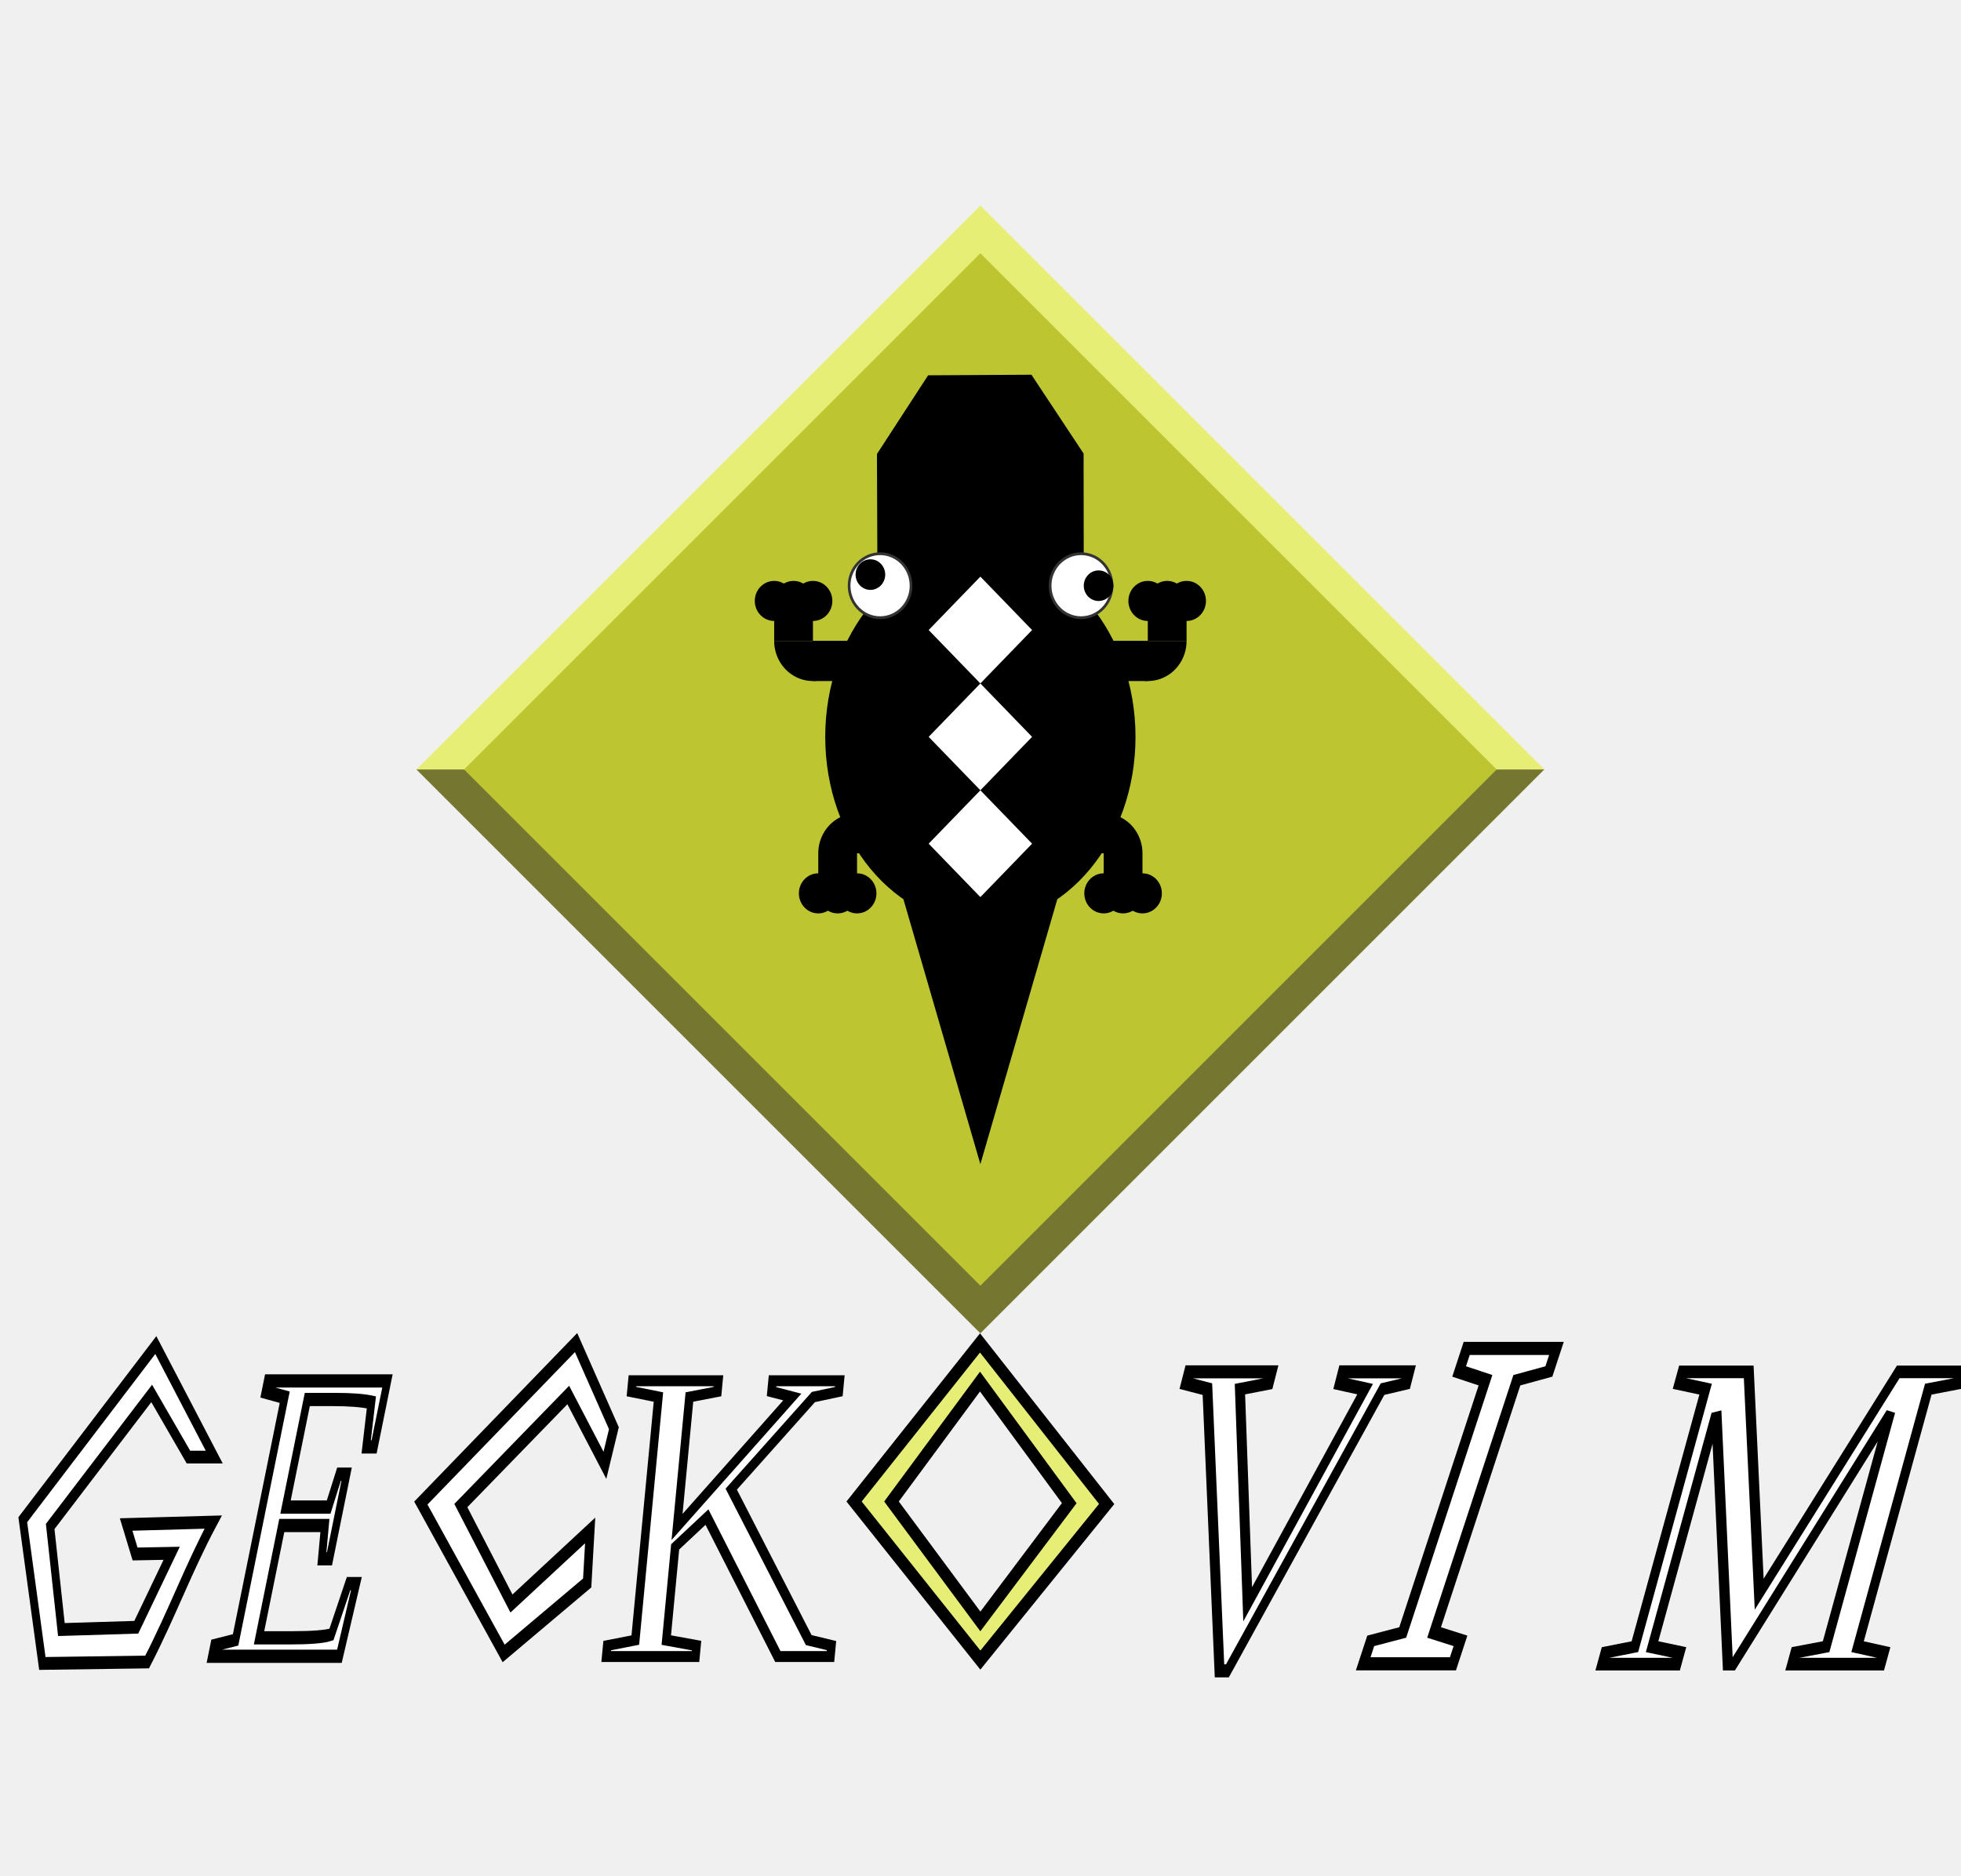
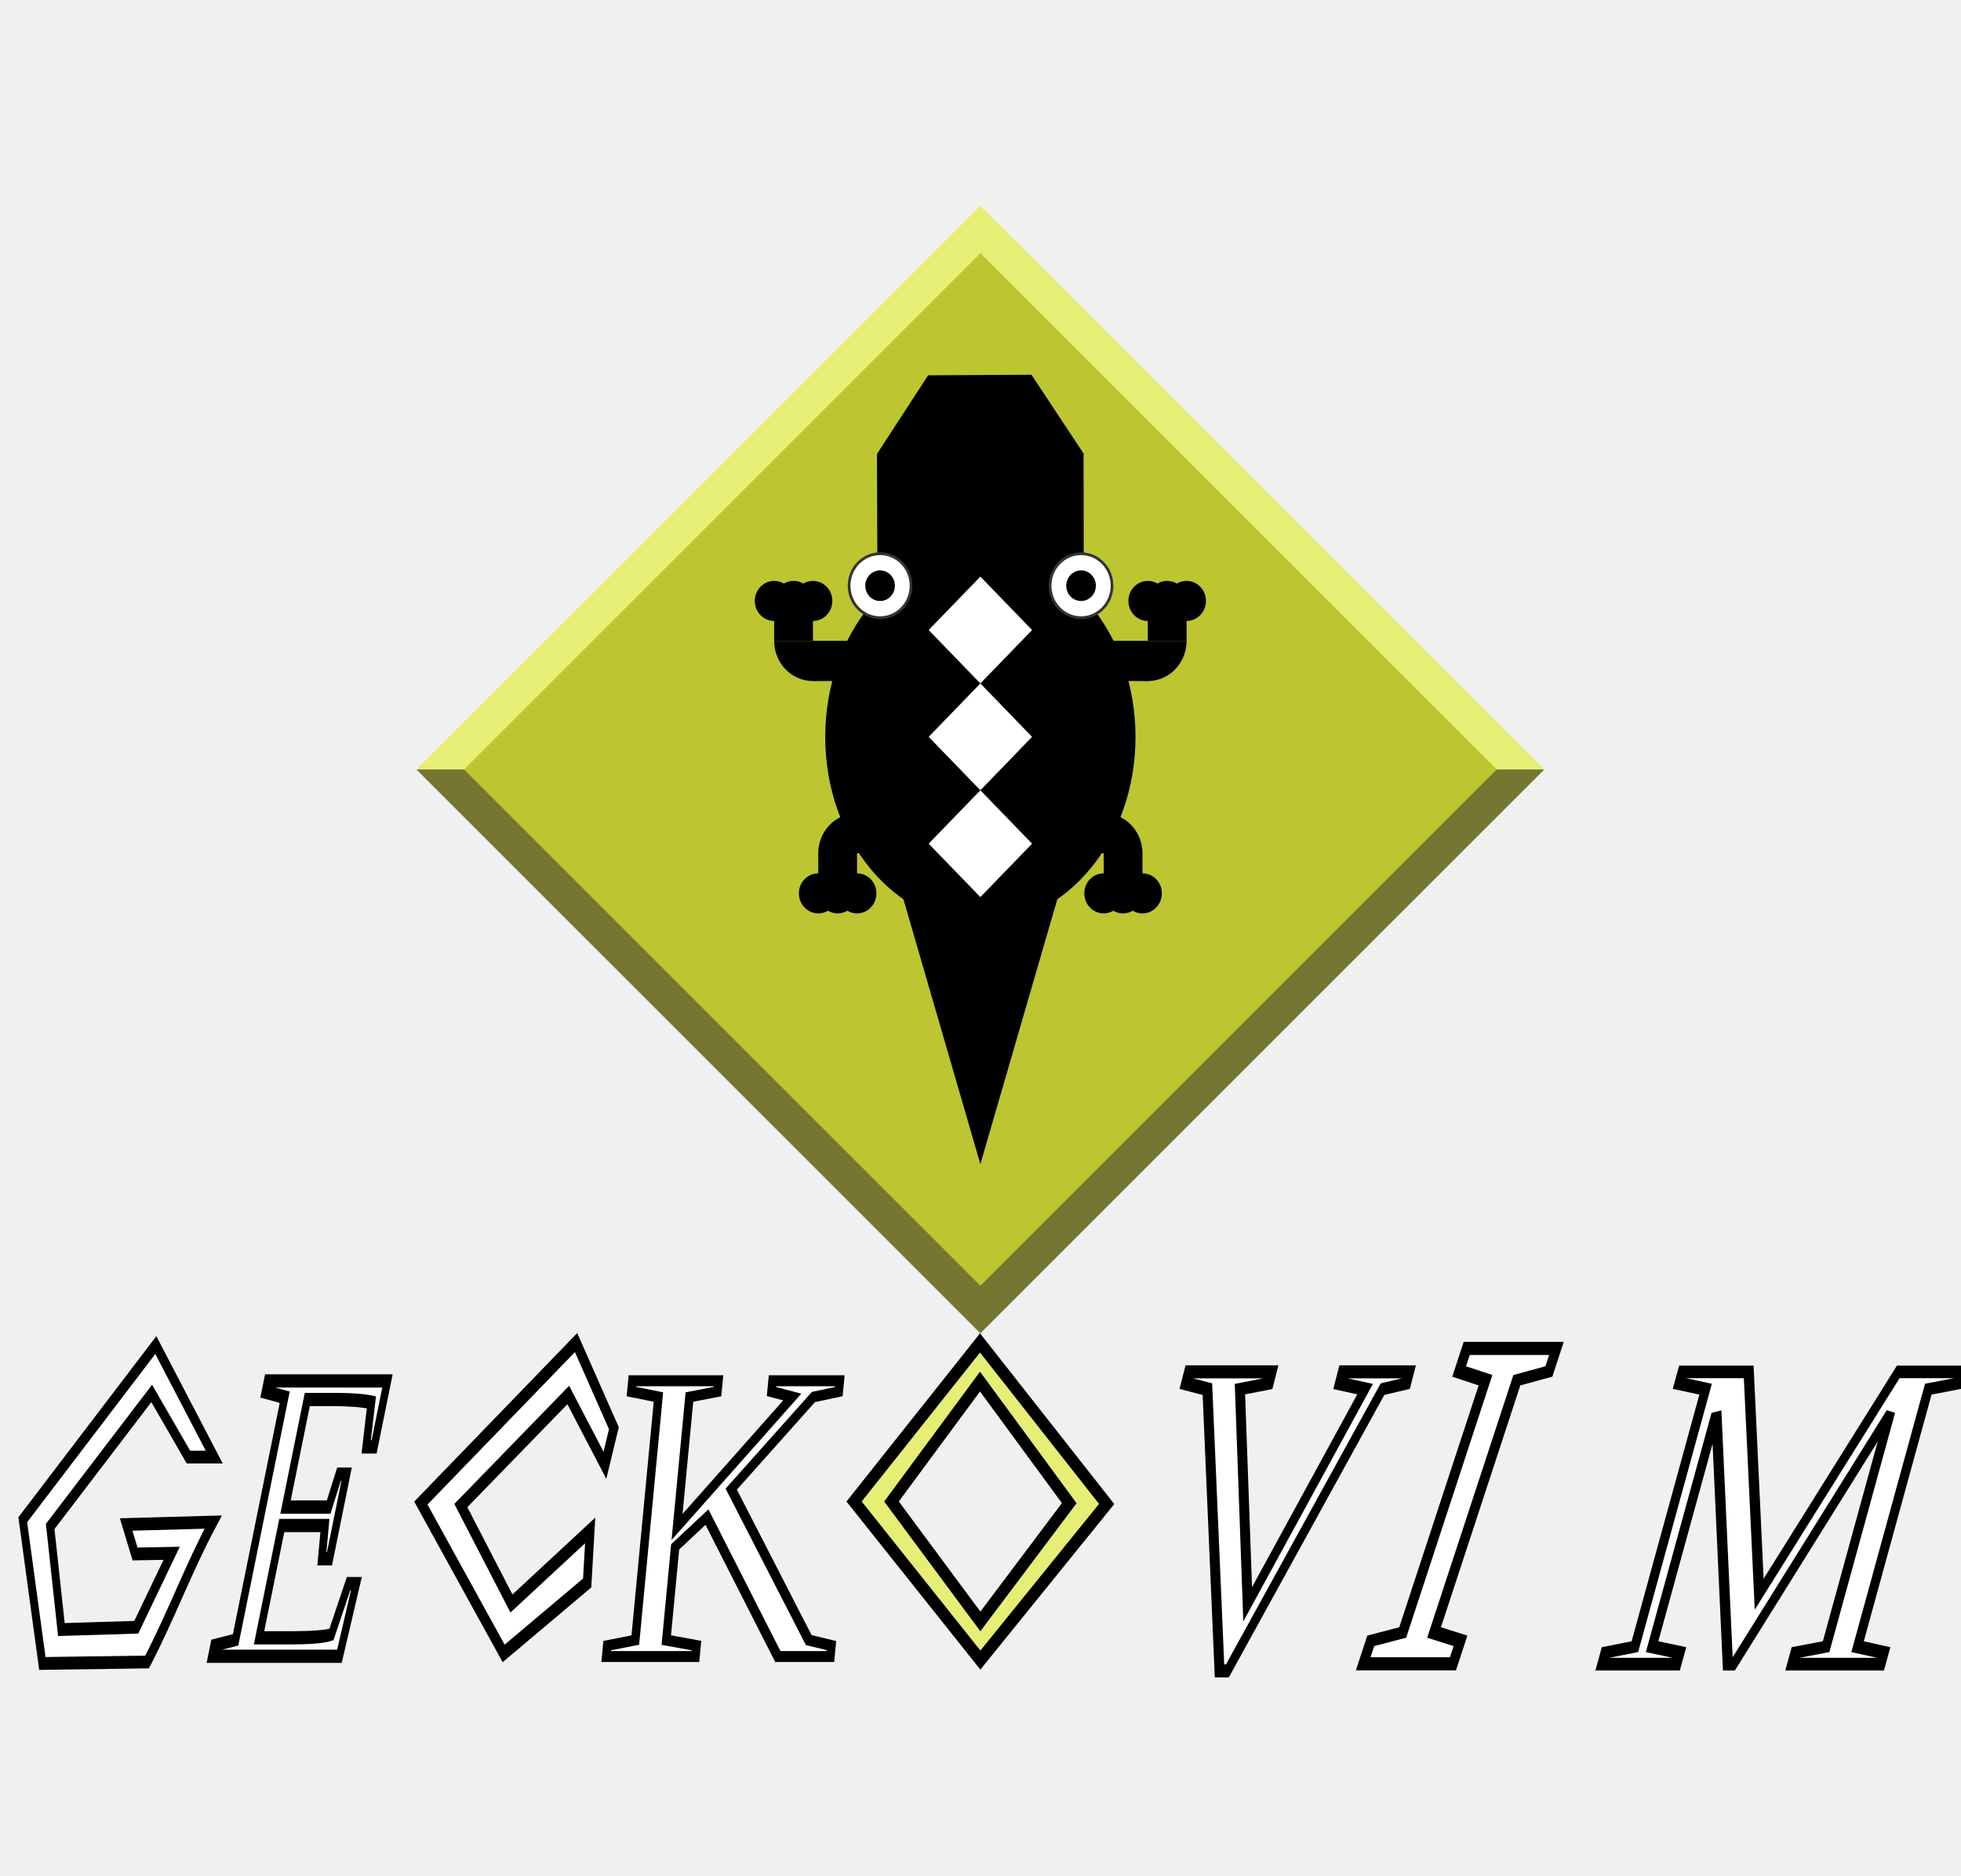
<svg xmlns="http://www.w3.org/2000/svg" width="230mm" height="220mm" viewBox="0 0 230 220" version="1.1" id="svg1" xml:space="preserve">
  <defs id="defs1">
    <rect x="789.512" y="148.033" width="117.017" height="109.968" id="rect19" />
    <rect x="372.619" y="483.576" width="113.777" height="136.755" id="rect17" />
  </defs>
  <g id="layer1">
    <g id="g24" transform="matrix(0.4639604,0,0,0.6874532,8.011184,138.8227)" />
    <g id="g4" transform="translate(-6.427792,9.030505)">
      <path d="m 244.329,14.078 -31.835,27.06 31.926,27.06 31.926,-26.635 z m 0,6.598 22.558,20.745 -22.467,20.178 -22.467,-20.462 z" id="text19" style="white-space:pre;fill:#e7ee76;fill-opacity:1;stroke:#000000;stroke-width:2.492" aria-label="O" transform="matrix(0.4639604,0,0,0.6874532,8.011184,138.8227)" />
      <g id="g2" transform="matrix(0.5403199,0,0,0.7632957,-11.38416,128.935)">
        <text xml:space="preserve" style="font-size:68.587px;writing-mode:lr-tb;direction:ltr;fill:#ffffff;fill-opacity:1;stroke:#000000;stroke-width:2;stroke-dasharray:none" x="301.038" y="75" id="text21" transform="skewX(-19.84167)">
          <tspan id="tspan21" style="fill:#ffffff;stroke:#000000;stroke-width:2;stroke-dasharray:none" x="301.038" y="75">V</tspan>
        </text>
        <text xml:space="preserve" style="font-size:70.704px;writing-mode:lr-tb;direction:ltr;fill:#ffffff;fill-opacity:1;stroke:#000000;stroke-width:2;stroke-dasharray:none" x="395.486" y="77.315" id="text22" transform="matrix(1.030861,0,-0.3763275,0.9700625,0,0)">
          <tspan id="tspan22" style="fill:#ffffff;stroke:#000000;stroke-width:2;stroke-dasharray:none" x="395.486" y="77.315">M</tspan>
        </text>
        <text xml:space="preserve" style="font-style:normal;font-variant:normal;font-weight:normal;font-stretch:normal;font-size:71.598px;font-family:'Adwaita Mono';-inkscape-font-specification:'Adwaita Mono, Normal';font-variant-ligatures:normal;font-variant-caps:normal;font-variant-numeric:normal;font-variant-east-asian:normal;writing-mode:lr-tb;direction:ltr;fill:#ffffff;fill-opacity:1;stroke:#000000;stroke-width:2.127;stroke-dasharray:none" x="341.853" y="79.054" id="text23" transform="matrix(1.054838,0,-0.4394176,0.9480133,0,0)">
          <tspan id="tspan23" style="font-style:normal;font-variant:normal;font-weight:normal;font-stretch:normal;font-size:71.598px;font-family:'Adwaita Mono';-inkscape-font-specification:'Adwaita Mono, Normal';font-variant-ligatures:normal;font-variant-caps:normal;font-variant-numeric:normal;font-variant-east-asian:normal;fill:#ffffff;stroke:#000000;stroke-width:2.127;stroke-dasharray:none" x="341.853" y="79.054">I</tspan>
        </text>
      </g>
      <g id="g3" transform="matrix(0.4636759,0,0,0.7491781,8.584694,129.8225)">
        <text xml:space="preserve" style="font-size:63.753px;writing-mode:lr-tb;direction:ltr;fill:#ffffff;fill-opacity:1;stroke:#000000;stroke-width:2.01;stroke-dasharray:none" x="73.67" y="71.66" id="text16" transform="matrix(0.9684523,0,-0.3377821,1.032575,0,0)">
          <tspan id="tspan16" style="fill:#ffffff;stroke-width:2.01;stroke-dasharray:none" x="73.67" y="71.66">E</tspan>
        </text>
        <text xml:space="preserve" style="font-size:74px;writing-mode:lr-tb;direction:ltr;fill:#ffffff;fill-opacity:1;stroke:#000000;stroke-width:1.923;stroke-dasharray:none" x="140.517" y="83.077" id="text17" transform="matrix(1.122078,0,-0.1369571,0.8912033,0,0)">
          <tspan id="tspan17" style="fill:#ffffff;stroke:#000000;stroke-width:1.923;stroke-dasharray:none" x="140.517" y="83.077">K</tspan>
        </text>
        <path d="m 6.062,75.121 -4.953,-22.506 33.655,-27.348 14.777,17.542 h -6.523 l -9.299,-9.966 -25.675,20.83 2.83,16.138 18.946,-0.359 8.951,-11.581 -9.258,0.108 -2.259,-4.616 22.024,-0.379 c -6.416,7.462 -10.396,14.336 -16.717,21.907 z" id="text24" style="font-size:69.979px;font-family:'Adwaita Sans';-inkscape-font-specification:'Adwaita Sans, Normal';fill:#ffffff;stroke:#000000;stroke-width:2;stroke-dasharray:none" aria-label="G" />
        <path id="text19-9" style="white-space:pre;fill:#ffffff;stroke:#000000;stroke-width:2.2" d="m 141.067,24.877 -39.264,25.127 20.942,23.548 21.133,-11.035 0.752,-8.223 -19.91,11.439 -12.8,-15.335 27.172,-17.309 9.271,11.004 2.27,-5.809 z" />
      </g>
      <g id="g1" transform="matrix(0.2645833,0,0,0.2645833,-62.60684,107.8502)">
        <g id="layer2" transform="translate(439.5077,-356.6166)">
          <g id="g12" transform="translate(-506,-444.078)">
            <path id="path6-6" style="fill:#757630;fill-opacity:1;stroke:none;stroke-width:20.763;paint-order:stroke fill markers" d="M 1012,700.078 H 512 l 249.999,250 z" />
            <path id="path12" style="fill:#e7ee76;stroke:none;stroke-width:20.763;paint-order:stroke fill markers" d="M 761.999,450.078 512,700.078 h 500 z" />
          </g>
          <path id="path6-1" style="fill:#bdc630;fill-opacity:1;stroke-width:19.008;paint-order:stroke fill markers" d="M 484.876,256 256,484.876 27.124,256 256,27.124 Z" />
        </g>
        <g id="layer1-2">
          <g id="g83" transform="matrix(1.146132,0,0,1.184033,-110.5521,-383.1267)">
            <ellipse style="fill:#000000;fill-opacity:1;stroke:none;stroke-width:6.407;stroke-dasharray:none;stroke-opacity:1;paint-order:stroke fill markers" id="path13" cx="703.287" cy="226.4" rx="60" ry="70" />
            <path id="path14" style="fill:#000000;stroke:none;stroke-width:5.337;paint-order:stroke fill markers" d="M 743.287,175.604 663.503,175.8 663.287,120.479 683.08,91.015 723.039,90.8 l 20.168,29.508 z" />
            <circle style="fill:#ffffff;fill-opacity:1;stroke:#333333;stroke-width:2.089;stroke-dasharray:none;stroke-opacity:1;paint-order:stroke fill markers" id="path4" cx="664.497" cy="169.8" r="11.456" />
-             <circle style="fill:#000000;fill-opacity:1;stroke:none;stroke-width:1.044;stroke-dasharray:none;stroke-opacity:1;paint-order:stroke fill markers" id="path4-5" cx="660.755" cy="165.641" r="5.728" />
+             <circle style="fill:#000000;fill-opacity:1;stroke:none;stroke-width:1.044;stroke-dasharray:none;stroke-opacity:1;paint-order:stroke fill markers" id="path4-5" cx="664.497" cy="169.8" r="5.728" />
            <circle style="fill:#ffffff;fill-opacity:1;stroke:#333333;stroke-width:2.089;stroke-dasharray:none;stroke-opacity:1;paint-order:stroke fill markers" id="path4-1" cx="742.234" cy="169.8" r="11.456" />
-             <circle style="fill:#000000;fill-opacity:1;stroke:none;stroke-width:1.044;stroke-dasharray:none;stroke-opacity:1;paint-order:stroke fill markers" id="path4-5-0" cx="749.006" cy="169.8" r="5.728" />
+             <circle style="fill:#000000;fill-opacity:1;stroke:none;stroke-width:1.044;stroke-dasharray:none;stroke-opacity:1;paint-order:stroke fill markers" id="path4-5-0" cx="742.234" cy="169.8" r="5.728" />
            <path style="fill:#ffffff;fill-opacity:1;stroke:none;stroke-width:2;stroke-dasharray:none;stroke-opacity:1;paint-order:stroke fill markers" id="path4-2-6-2" d="M 661.876,283.006 637.43,258.56 661.876,234.114 686.323,258.56 Z" transform="matrix(0.8181185,0,0,0.8181185,161.7937,14.86726)" />
            <path style="fill:#ffffff;fill-opacity:1;stroke:none;stroke-width:2;stroke-dasharray:none;stroke-opacity:1;paint-order:stroke fill markers" id="path4-2-6-2-6" d="M 661.876,283.006 637.43,258.56 661.876,234.114 686.323,258.56 Z" transform="matrix(0.8181185,0,0,0.8181185,161.7937,-25.13274)" />
            <path style="fill:#ffffff;fill-opacity:1;stroke:none;stroke-width:2;stroke-dasharray:none;stroke-opacity:1;paint-order:stroke fill markers" id="path4-2-6-2-9" d="M 661.876,283.006 637.43,258.56 661.876,234.114 686.323,258.56 Z" transform="matrix(0.8181185,0,0,0.8181185,161.7937,54.86726)" />
            <path style="fill:#000000;fill-opacity:1;stroke:none;stroke-width:10;stroke-dasharray:none;stroke-opacity:1;paint-order:stroke fill markers" id="path15" d="m 570.282,408.708 -73.792,-127.811 147.583,0 z" transform="matrix(0.4065508,0,0,0.7824074,471.4385,66.62348)" />
            <g id="g80" transform="translate(-50.62488,4.629257)">
              <path style="fill:#000000;fill-opacity:1;stroke:none;stroke-width:0.906;stroke-dasharray:none;stroke-opacity:1;paint-order:stroke fill markers" id="path79" d="m 833.662,185.871 a 15,15 0 0 1 -7.5,12.99 15,15 0 0 1 -15,0 15,15 0 0 1 -7.5,-12.99" />
              <rect style="fill:#000000;fill-opacity:1;stroke:none;stroke-width:1;stroke-dasharray:none;stroke-opacity:1;paint-order:stroke fill markers" id="rect79" width="15" height="15" x="803.662" y="185.871" />
              <rect style="fill:#000000;fill-opacity:1;stroke:none;stroke-width:0.977;stroke-dasharray:none;stroke-opacity:1;paint-order:stroke fill markers" id="rect80" width="15" height="15" x="818.662" y="170.871" />
            </g>
            <g id="g82" transform="translate(-51.37488,-3.870743)">
              <circle style="fill:#000000;fill-opacity:1;stroke:none;stroke-width:1.019;stroke-dasharray:none;stroke-opacity:1;paint-order:stroke fill markers" id="path82" cx="819.412" cy="179.371" r="7.5" />
              <circle style="fill:#000000;fill-opacity:1;stroke:none;stroke-width:1.019;stroke-dasharray:none;stroke-opacity:1;paint-order:stroke fill markers" id="path82-8" cx="834.412" cy="179.371" r="7.5" />
              <circle style="fill:#000000;fill-opacity:1;stroke:none;stroke-width:1.019;stroke-dasharray:none;stroke-opacity:1;paint-order:stroke fill markers" id="path82-8-3" cx="826.912" cy="179.371" r="7.5" />
            </g>
            <g id="g80-5" transform="matrix(1,0,0,-1,-67.6777,455.8707)">
              <path style="fill:#000000;fill-opacity:1;stroke:none;stroke-width:0.906;stroke-dasharray:none;stroke-opacity:1;paint-order:stroke fill markers" id="path79-9" d="m 833.662,185.871 a 15,15 0 0 1 -7.5,12.99 15,15 0 0 1 -15,0 15,15 0 0 1 -7.5,-12.99" />
              <rect style="fill:#000000;fill-opacity:1;stroke:none;stroke-width:1;stroke-dasharray:none;stroke-opacity:1;paint-order:stroke fill markers" id="rect79-4" width="15" height="15" x="803.662" y="185.871" />
              <rect style="fill:#000000;fill-opacity:1;stroke:none;stroke-width:0.977;stroke-dasharray:none;stroke-opacity:1;paint-order:stroke fill markers" id="rect80-90" width="15" height="15" x="818.662" y="170.871" />
            </g>
            <g id="g82-9" transform="matrix(1,0,0,-1,-68.4277,464.3707)">
              <circle style="fill:#000000;fill-opacity:1;stroke:none;stroke-width:1.019;stroke-dasharray:none;stroke-opacity:1;paint-order:stroke fill markers" id="path82-1" cx="819.412" cy="179.371" r="7.5" />
              <circle style="fill:#000000;fill-opacity:1;stroke:none;stroke-width:1.019;stroke-dasharray:none;stroke-opacity:1;paint-order:stroke fill markers" id="path82-8-7" cx="834.412" cy="179.371" r="7.5" />
              <circle style="fill:#000000;fill-opacity:1;stroke:none;stroke-width:1.019;stroke-dasharray:none;stroke-opacity:1;paint-order:stroke fill markers" id="path82-8-3-7" cx="826.912" cy="179.371" r="7.5" />
            </g>
            <g id="g80-7" transform="matrix(-1,0,0,1,1457.199,4.629257)">
              <path style="fill:#000000;fill-opacity:1;stroke:none;stroke-width:0.906;stroke-dasharray:none;stroke-opacity:1;paint-order:stroke fill markers" id="path79-76" d="m 833.662,185.871 a 15,15 0 0 1 -7.5,12.99 15,15 0 0 1 -15,0 15,15 0 0 1 -7.5,-12.99" />
              <rect style="fill:#000000;fill-opacity:1;stroke:none;stroke-width:1;stroke-dasharray:none;stroke-opacity:1;paint-order:stroke fill markers" id="rect79-7" width="15" height="15" x="803.662" y="185.871" />
              <rect style="fill:#000000;fill-opacity:1;stroke:none;stroke-width:0.977;stroke-dasharray:none;stroke-opacity:1;paint-order:stroke fill markers" id="rect80-3" width="15" height="15" x="818.662" y="170.871" />
            </g>
            <g id="g82-6" transform="matrix(-1,0,0,1,1457.949,-3.870743)">
              <circle style="fill:#000000;fill-opacity:1;stroke:none;stroke-width:1.019;stroke-dasharray:none;stroke-opacity:1;paint-order:stroke fill markers" id="path82-5" cx="819.412" cy="179.371" r="7.5" />
              <circle style="fill:#000000;fill-opacity:1;stroke:none;stroke-width:1.019;stroke-dasharray:none;stroke-opacity:1;paint-order:stroke fill markers" id="path82-8-63" cx="834.412" cy="179.371" r="7.5" />
              <circle style="fill:#000000;fill-opacity:1;stroke:none;stroke-width:1.019;stroke-dasharray:none;stroke-opacity:1;paint-order:stroke fill markers" id="path82-8-3-9" cx="826.912" cy="179.371" r="7.5" />
            </g>
            <g id="g80-8" transform="rotate(180,737.1258,227.9354)">
              <path style="fill:#000000;fill-opacity:1;stroke:none;stroke-width:0.906;stroke-dasharray:none;stroke-opacity:1;paint-order:stroke fill markers" id="path79-7" d="m 833.662,185.871 a 15,15 0 0 1 -7.5,12.99 15,15 0 0 1 -15,0 15,15 0 0 1 -7.5,-12.99" />
              <rect style="fill:#000000;fill-opacity:1;stroke:none;stroke-width:1;stroke-dasharray:none;stroke-opacity:1;paint-order:stroke fill markers" id="rect79-1" width="15" height="15" x="803.662" y="185.871" />
              <rect style="fill:#000000;fill-opacity:1;stroke:none;stroke-width:0.977;stroke-dasharray:none;stroke-opacity:1;paint-order:stroke fill markers" id="rect80-7" width="15" height="15" x="818.662" y="170.871" />
            </g>
            <g id="g82-27" transform="rotate(180,737.5008,232.1854)">
              <circle style="fill:#000000;fill-opacity:1;stroke:none;stroke-width:1.019;stroke-dasharray:none;stroke-opacity:1;paint-order:stroke fill markers" id="path82-2" cx="819.412" cy="179.371" r="7.5" />
              <circle style="fill:#000000;fill-opacity:1;stroke:none;stroke-width:1.019;stroke-dasharray:none;stroke-opacity:1;paint-order:stroke fill markers" id="path82-8-2" cx="834.412" cy="179.371" r="7.5" />
              <circle style="fill:#000000;fill-opacity:1;stroke:none;stroke-width:1.019;stroke-dasharray:none;stroke-opacity:1;paint-order:stroke fill markers" id="path82-8-3-6" cx="826.912" cy="179.371" r="7.5" />
            </g>
          </g>
        </g>
      </g>
    </g>
  </g>
</svg>
